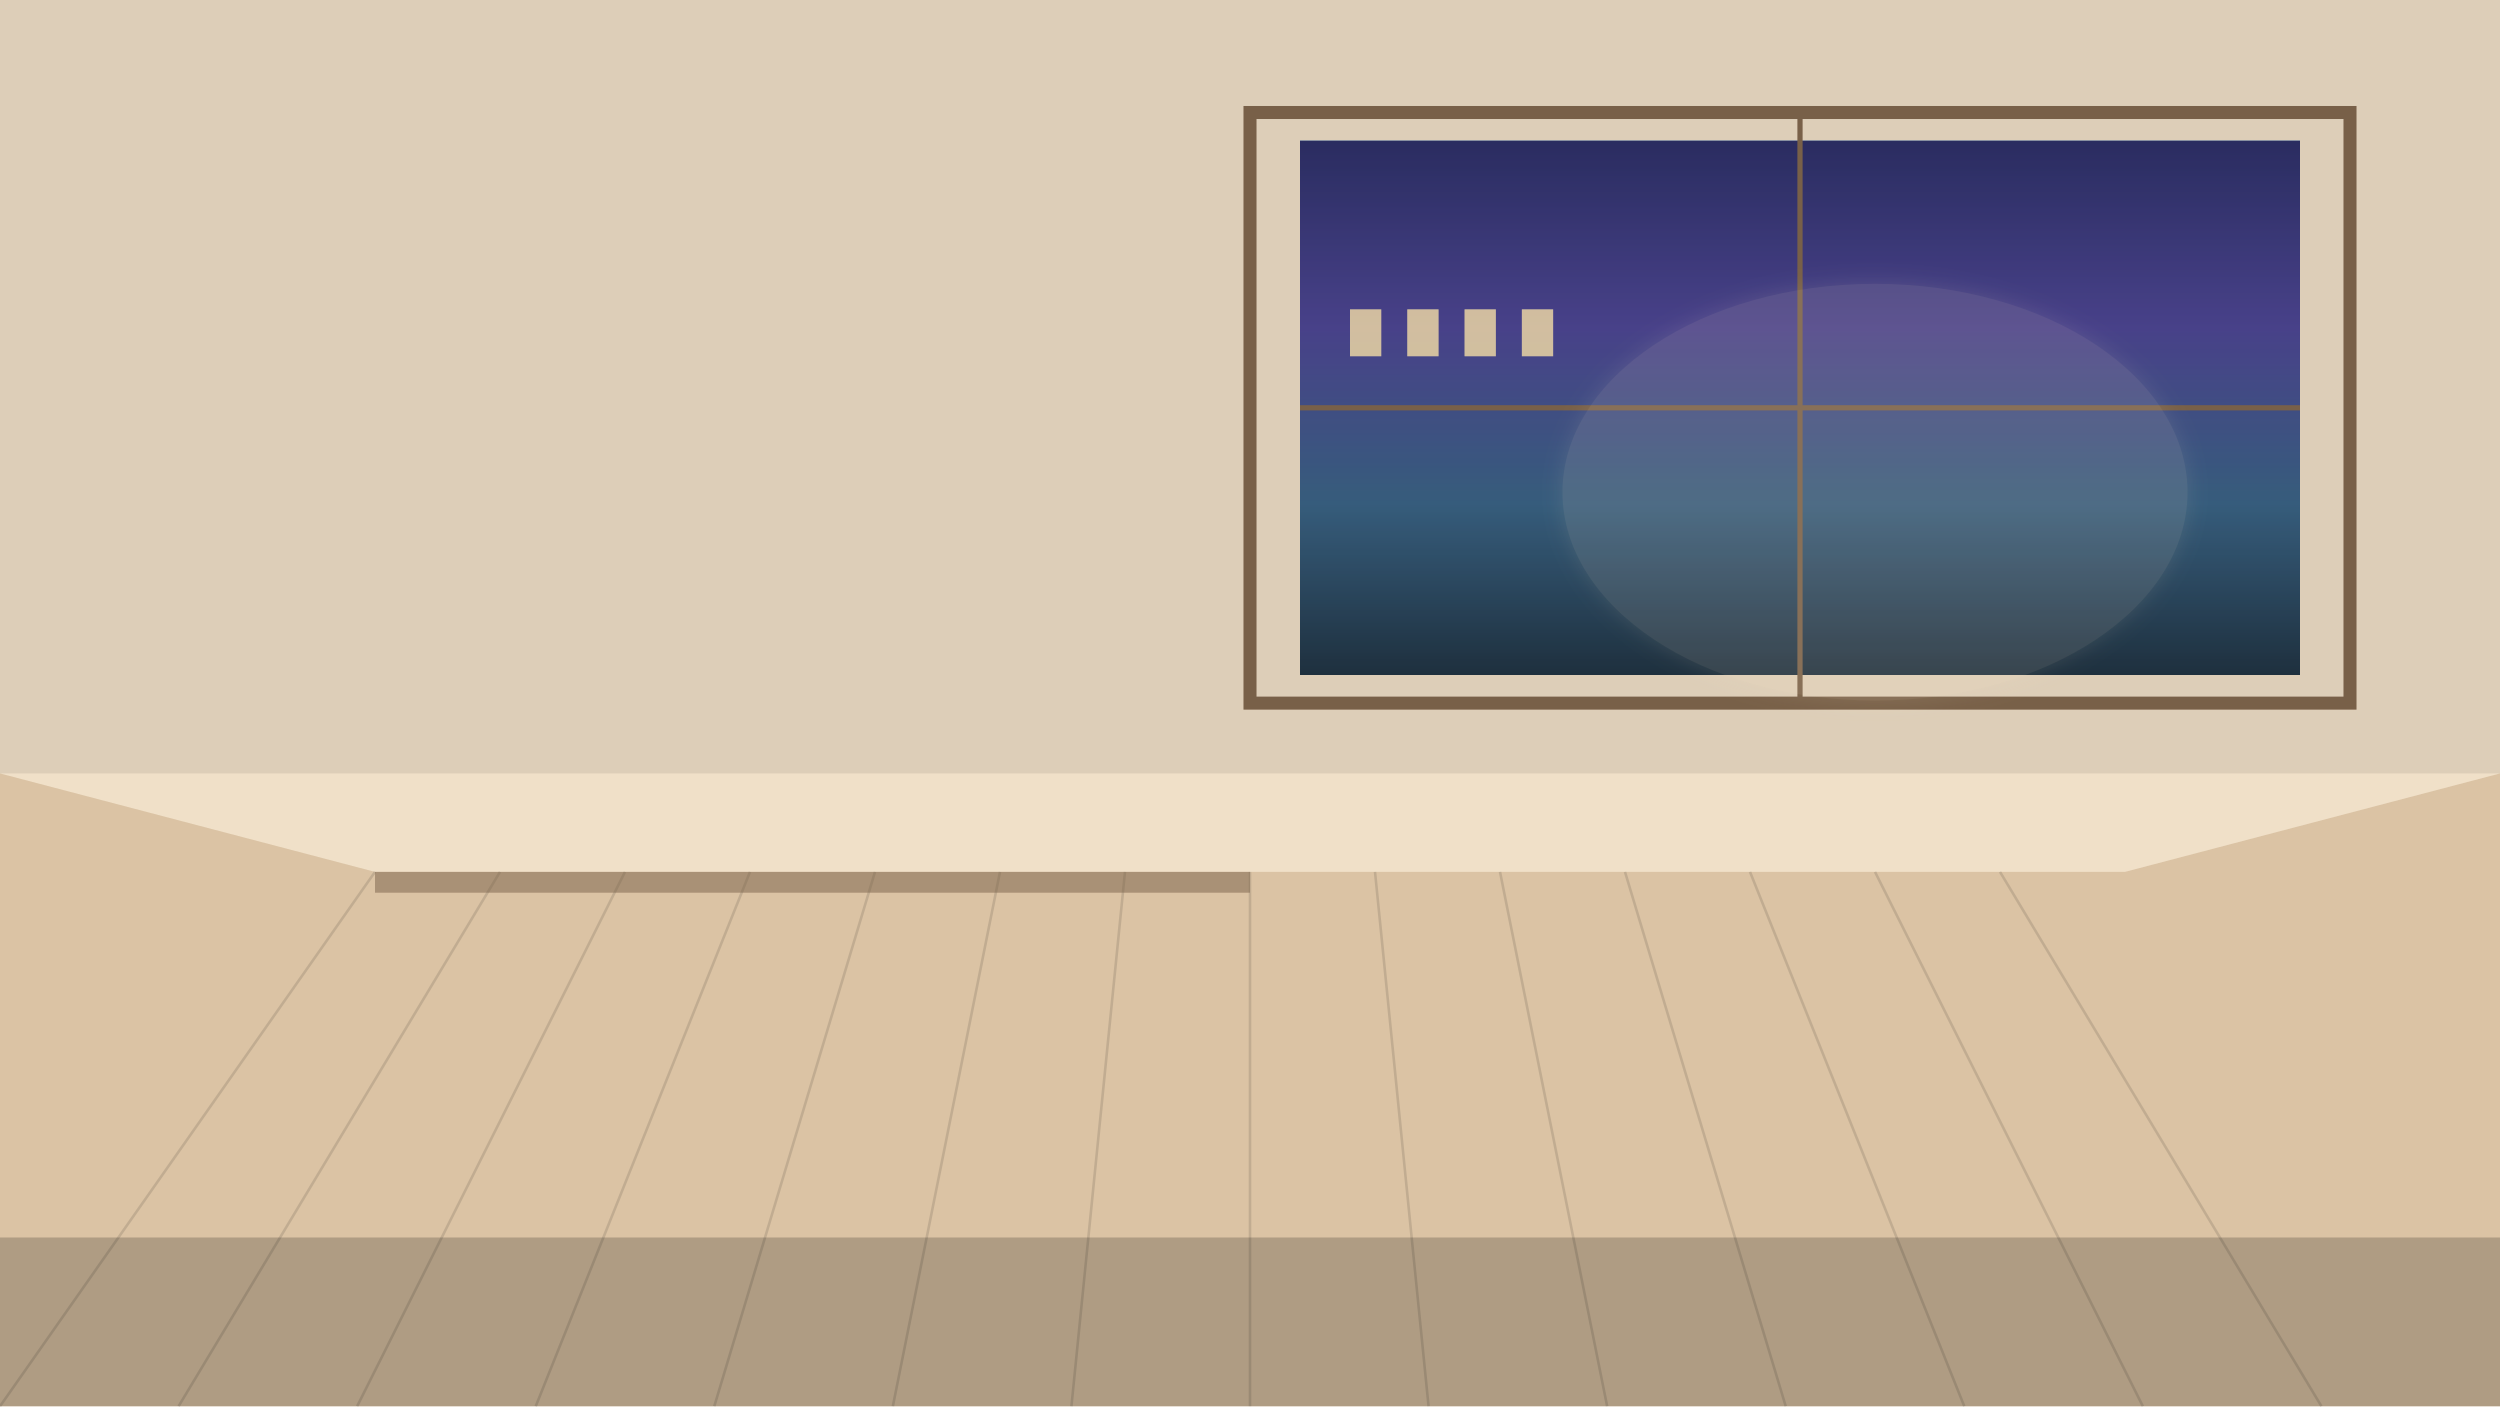
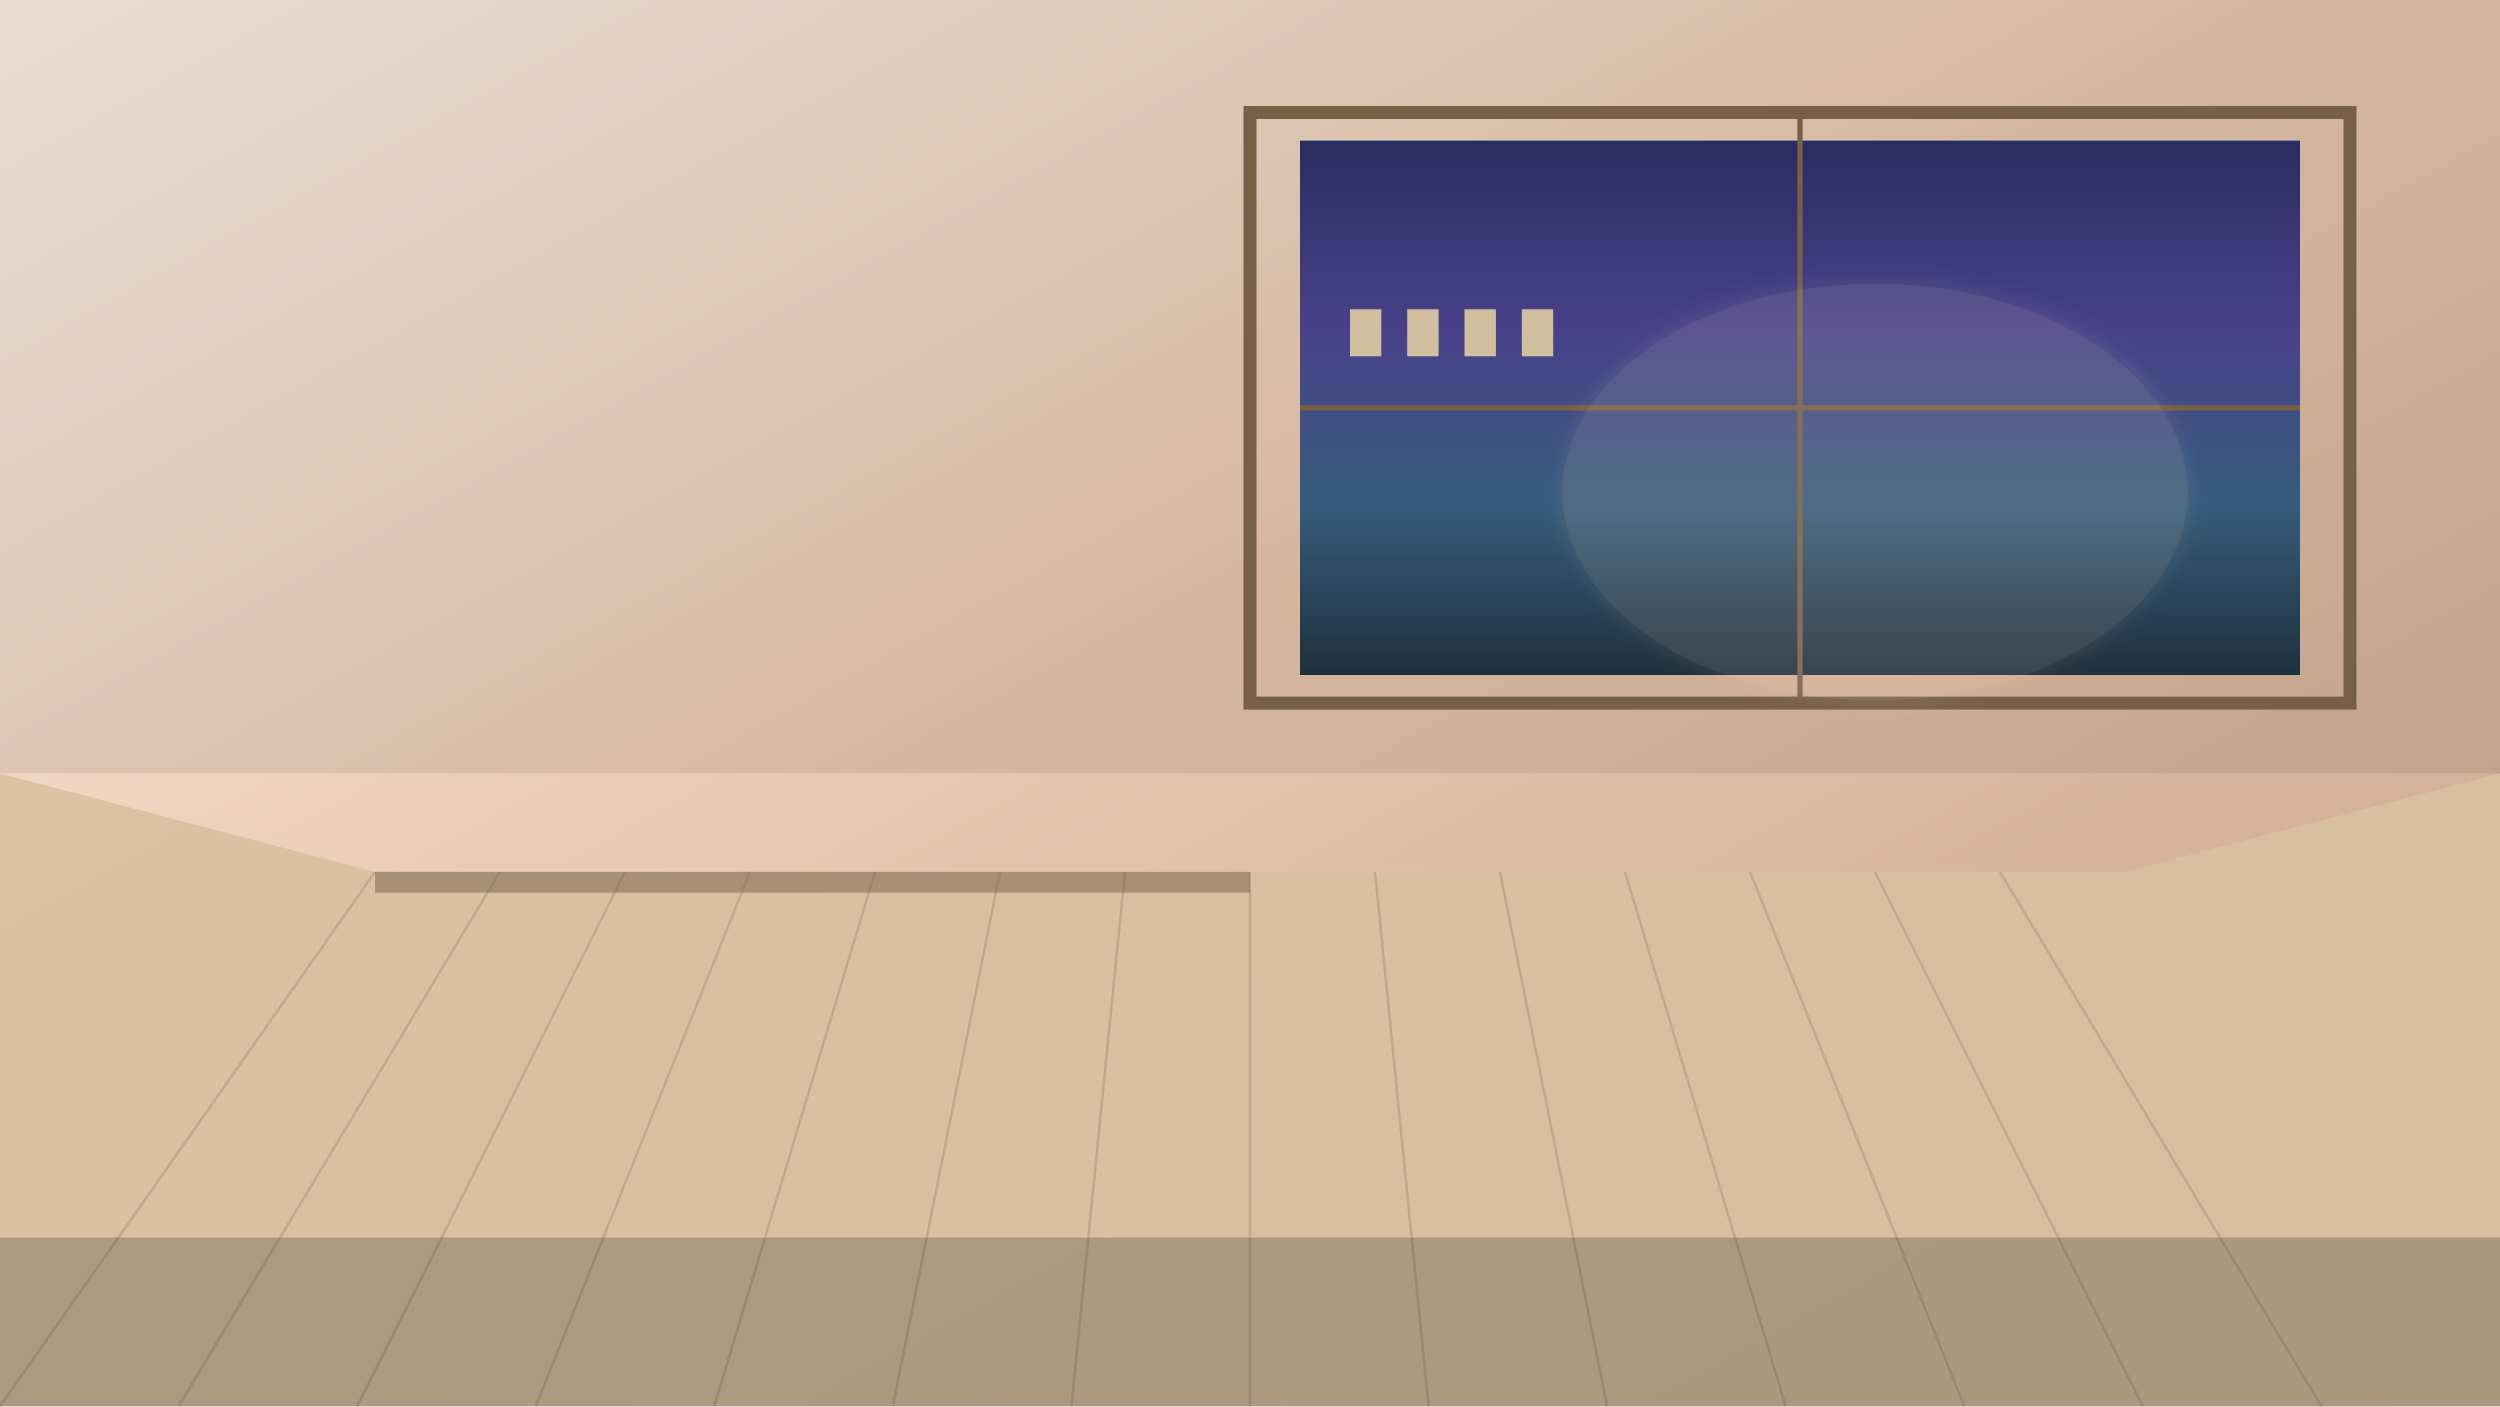
<svg xmlns="http://www.w3.org/2000/svg" viewBox="0 0 960 540" width="960" height="540">
  <defs>
    <linearGradient id="skyTop" x1="0" y1="0" x2="0" y2="1">
      <stop offset="0%" stop-color="#1a1048" />
      <stop offset="35%" stop-color="#3d2878" />
      <stop offset="68%" stop-color="#284868" />
      <stop offset="100%" stop-color="#0c1420" />
    </linearGradient>
    <linearGradient id="skyDay" x1="0" y1="0" x2="0" y2="1">
      <stop offset="0%" stop-color="#7ec8ff" />
      <stop offset="45%" stop-color="#a8d8f8" />
      <stop offset="78%" stop-color="#e8c878" />
      <stop offset="100%" stop-color="#88b868" />
    </linearGradient>
    <linearGradient id="skySunset" x1="0" y1="0" x2="0" y2="1">
      <stop offset="0%" stop-color="#ff6b4a" />
      <stop offset="28%" stop-color="#d84888" />
      <stop offset="55%" stop-color="#683878" />
      <stop offset="100%" stop-color="#120818" />
    </linearGradient>
    <linearGradient id="haze" x1="0" y1="0.4" x2="0" y2="1">
      <stop offset="0%" stop-color="#fff" stop-opacity="0" />
      <stop offset="100%" stop-color="#c8d8f0" stop-opacity="0.22" />
    </linearGradient>
    <filter id="softGlow" x="-40%" y="-40%" width="180%" height="180%">
      <feGaussianBlur stdDeviation="4" result="b" />
      <feMerge>
        <feMergeNode in="b" />
        <feMergeNode in="SourceGraphic" />
      </feMerge>
    </filter>
    <filter id="neonGlow" x="-60%" y="-60%" width="220%" height="220%">
      <feGaussianBlur stdDeviation="6" result="b" />
      <feMerge>
        <feMergeNode in="b" />
        <feMergeNode in="b" />
        <feMergeNode in="SourceGraphic" />
      </feMerge>
    </filter>
    <filter id="paintSoft" x="-2%" y="-2%" width="104%" height="104%">
      <feGaussianBlur stdDeviation="0.6" />
    </filter>
    <radialGradient id="sunDisc" cx="0.5" cy="0.5" r="0.5">
      <stop offset="0%" stop-color="#fff8e8" />
      <stop offset="55%" stop-color="#ffd080" />
      <stop offset="100%" stop-color="#ff904000" />
    </radialGradient>
    <radialGradient id="moonGlow" cx="0.5" cy="0.5" r="0.5">
      <stop offset="0%" stop-color="#fffef8" />
      <stop offset="40%" stop-color="#e8e0f0" />
      <stop offset="100%" stop-color="#e8e0f000" />
    </radialGradient>
+     <linearGradient id="wallWarm" x1="0" y1="0" x2="1" y2="1">
+       <stop offset="0%" stop-color="#fff0e4" />
+       <stop offset="45%" stop-color="#e8c8b0" />
+       <stop offset="100%" stop-color="#c8a088" />
+     </linearGradient>
+     <linearGradient id="wallCool" x1="0" y1="0" x2="0" y2="1">
+       <stop offset="0%" stop-color="#eef2f8" />
+       <stop offset="100%" stop-color="#b8c0d0" />
+     </linearGradient>
+     <linearGradient id="floorWood" x1="0" y1="0.6" x2="0" y2="1">
+       <stop offset="0%" stop-color="#a88870" />
+       <stop offset="100%" stop-color="#685040" />
+     </linearGradient>
+     <radialGradient id="lampGlow" cx="0.5" cy="0.5" r="0.5">
+       <stop offset="0%" stop-color="#fff8e0" />
+       <stop offset="70%" stop-color="#ffd898" stop-opacity="0.35" />
+       <stop offset="100%" stop-color="#ffd898" stop-opacity="0" />
+     </radialGradient>
  </defs>
-   <rect width="960" height="540" fill="#f0e0c8" />
-   <polygon points="0,297 0,540 960,540 960,297 816,334.8 144,334.8" fill="#d8c0a0" opacity="0.9" />
+   <rect width="960" height="540" fill="url(#wallWarm)" />
+   <polygon points="0,297 0,540 960,540 960,297 816,334.8 144,334.8" fill="#d8c0a0" opacity="0.92" />
  <line x1="0" y1="540" x2="144" y2="334.8" stroke="#000" stroke-opacity="0.12" stroke-width="1" />
  <line x1="68.571" y1="540" x2="192" y2="334.8" stroke="#000" stroke-opacity="0.12" stroke-width="1" />
  <line x1="137.143" y1="540" x2="240" y2="334.8" stroke="#000" stroke-opacity="0.12" stroke-width="1" />
  <line x1="205.714" y1="540" x2="288" y2="334.8" stroke="#000" stroke-opacity="0.12" stroke-width="1" />
  <line x1="274.286" y1="540" x2="336" y2="334.8" stroke="#000" stroke-opacity="0.12" stroke-width="1" />
  <line x1="342.857" y1="540" x2="384" y2="334.8" stroke="#000" stroke-opacity="0.12" stroke-width="1" />
  <line x1="411.429" y1="540" x2="432" y2="334.8" stroke="#000" stroke-opacity="0.12" stroke-width="1" />
  <line x1="480" y1="540" x2="480" y2="334.8" stroke="#000" stroke-opacity="0.12" stroke-width="1" />
  <line x1="548.571" y1="540" x2="528" y2="334.8" stroke="#000" stroke-opacity="0.12" stroke-width="1" />
  <line x1="617.143" y1="540" x2="576" y2="334.8" stroke="#000" stroke-opacity="0.12" stroke-width="1" />
  <line x1="685.714" y1="540" x2="624" y2="334.8" stroke="#000" stroke-opacity="0.12" stroke-width="1" />
  <line x1="754.286" y1="540" x2="672" y2="334.8" stroke="#000" stroke-opacity="0.12" stroke-width="1" />
  <line x1="822.857" y1="540" x2="720" y2="334.8" stroke="#000" stroke-opacity="0.12" stroke-width="1" />
  <line x1="891.429" y1="540" x2="768" y2="334.8" stroke="#000" stroke-opacity="0.12" stroke-width="1" />
  <rect x="0" y="0" width="960" height="297" fill="#000" opacity="0.08" />
  <rect x="499.2" y="54" width="384" height="205.2" fill="#87ceeb" />
  <rect x="499.2" y="54" width="384" height="205.2" fill="url(#skyTop)" opacity="0.85" />
  <rect x="518.4" y="118.8" width="12" height="18" fill="#ffe8a8" opacity="0.5" />
  <rect x="540.4" y="118.8" width="12" height="18" fill="#ffe8a8" opacity="0.5" />
  <rect x="562.4" y="118.8" width="12" height="18" fill="#ffe8a8" opacity="0.5" />
  <rect x="584.4" y="118.8" width="12" height="18" fill="#ffe8a8" opacity="0.5" />
  <rect x="518.4" y="118.8" width="12" height="18" fill="#ffe8a8" opacity="0.5" />
  <rect x="540.4" y="118.8" width="12" height="18" fill="#ffe8a8" opacity="0.5" />
  <rect x="562.4" y="118.8" width="12" height="18" fill="#ffe8a8" opacity="0.5" />
  <rect x="584.4" y="118.8" width="12" height="18" fill="#ffe8a8" opacity="0.5" />
  <rect x="480" y="43.2" width="422.4" height="226.8" fill="none" stroke="#786048" stroke-width="5" />
  <path d="M691.2 43.2 L691.2 270 M499.2 156.6 L883.2 156.6" stroke="#786048" stroke-width="2" />
  <ellipse cx="720" cy="189" rx="120" ry="80" fill="#ffe8c8" opacity="0.12" filter="url(#softGlow)" />
  <rect x="144" y="334.8" width="336" height="8" fill="#786048" opacity="0.5" />
  <rect x="0" y="475.2" width="960" height="64.8" fill="#000" opacity="0.2" />
</svg>
